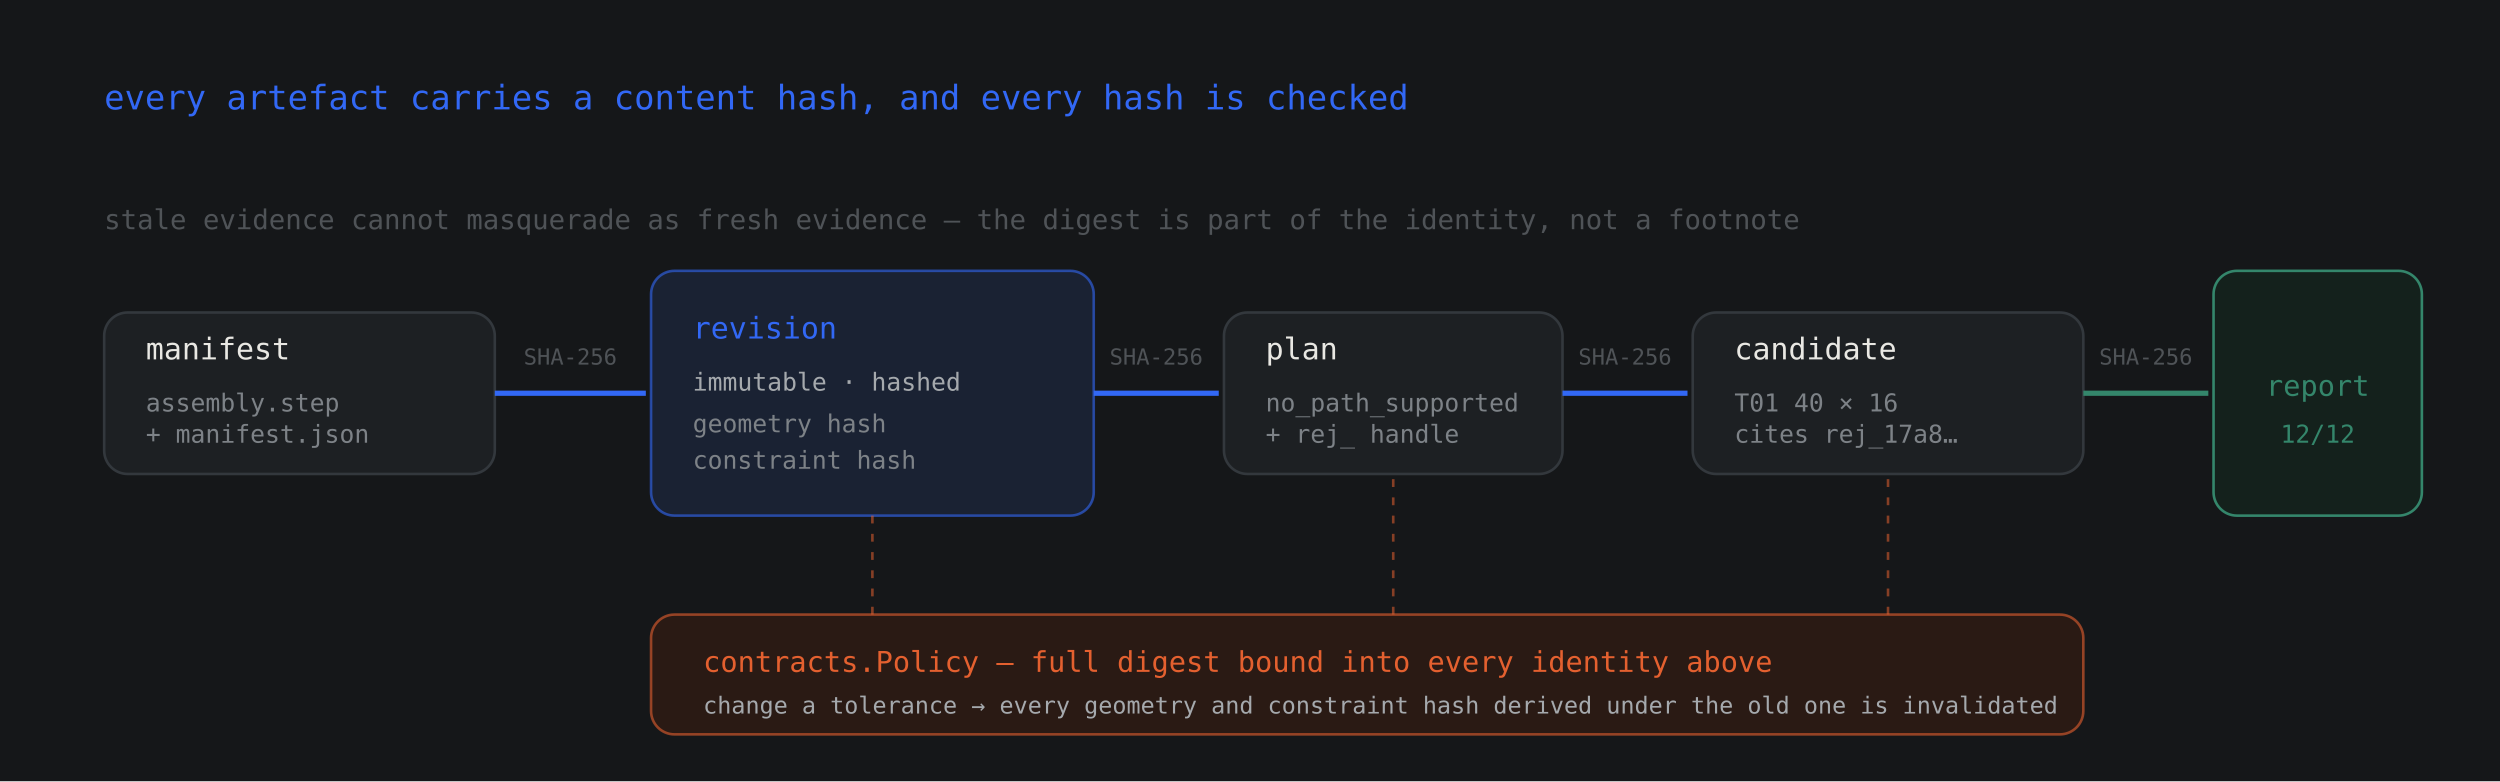
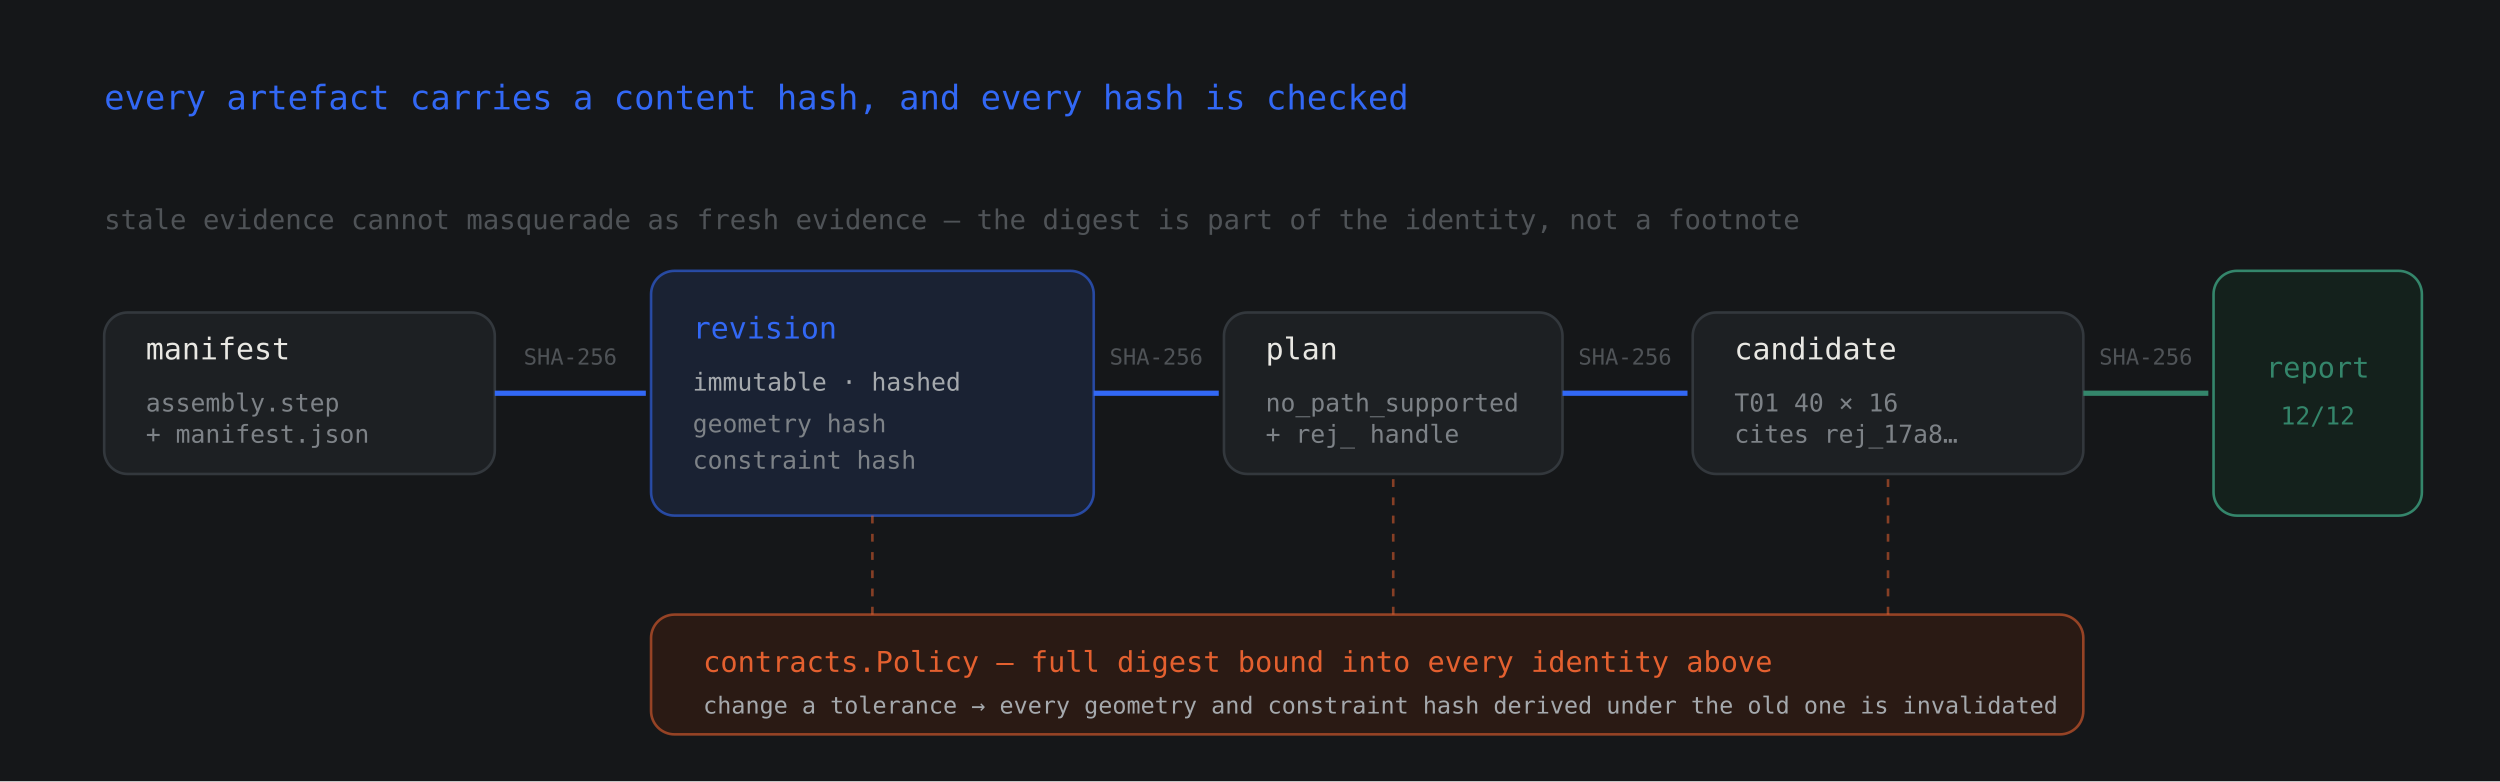
<svg xmlns="http://www.w3.org/2000/svg" viewBox="0 0 960 300" width="100%" role="img" aria-label="The evidence hash chain: manifest hashes into revision, which feeds plan and candidate, all bound to the policy digest">
  <defs>
    <style>
      .mono{font-family:'IBM Plex Mono',ui-monospace,Menlo,monospace}
      @keyframes link{0%{stroke-dashoffset:120}100%{stroke-dashoffset:0}}
      @keyframes glow{0%,100%{stroke-opacity:.4}50%{stroke-opacity:1}}
      @keyframes rise{0%{opacity:0;transform:translateY(8px)}100%{opacity:1;transform:translateY(0)}}
      @keyframes hashpulse{0%,100%{opacity:.5}50%{opacity:1}}
      .lk{stroke-dasharray:120;animation:link 2.6s ease-in-out infinite}
      .lk2{animation-delay:.4s}.lk3{animation-delay:.8s}.lk4{animation-delay:1.2s}
      .gl{animation:glow 2.6s ease-in-out infinite}
      .rn{animation:rise .5s ease-out both}
      .hp{animation:hashpulse 2.4s ease-in-out infinite}
    </style>
  </defs>
  <rect width="960" height="300" fill="#151719" />
  <text x="40" y="42" class="mono" font-size="13" fill="#3268f5">every artefact carries a content hash, and every hash is checked</text>
  <g class="rn" style="animation-delay:.05s">
    <rect x="40" y="120" width="150" height="62" rx="9" fill="#1d2023" stroke="#33383d" />
    <text x="56" y="138" class="mono" font-size="11.5" fill="#e9e8e3">manifest</text>
    <text x="56" y="158" class="mono" font-size="9.5" fill="#7d8287">assembly.step</text>
    <text x="56" y="170" class="mono" font-size="9.5" fill="#7d8287">+ manifest.json</text>
  </g>
  <g class="rn" style="animation-delay:.2s">
    <rect x="250" y="104" width="170" height="94" rx="9" fill="#1a2233" stroke="#3268f5" stroke-opacity=".6" />
    <text x="266" y="130" class="mono" font-size="11.5" fill="#3268f5">revision</text>
    <text x="266" y="150" class="mono" font-size="9.5" fill="#a5a9ad">immutable · hashed</text>
    <text x="266" y="166" class="mono" font-size="9.5" fill="#7d8287">geometry hash</text>
    <text x="266" y="180" class="mono" font-size="9.5" fill="#7d8287">constraint hash</text>
  </g>
  <g class="rn" style="animation-delay:.35s">
    <rect x="470" y="120" width="130" height="62" rx="9" fill="#1d2023" stroke="#33383d" />
    <text x="486" y="138" class="mono" font-size="11.5" fill="#e9e8e3">plan</text>
    <text x="486" y="158" class="mono" font-size="9.5" fill="#7d8287">no_path_supported</text>
    <text x="486" y="170" class="mono" font-size="9.5" fill="#7d8287">+ rej_ handle</text>
  </g>
  <g class="rn" style="animation-delay:.5s">
    <rect x="650" y="120" width="150" height="62" rx="9" fill="#1d2023" stroke="#33383d" />
    <text x="666" y="138" class="mono" font-size="11.5" fill="#e9e8e3">candidate</text>
    <text x="666" y="158" class="mono" font-size="9.5" fill="#7d8287">T01 40 × 16</text>
    <text x="666" y="170" class="mono" font-size="9.5" fill="#7d8287">cites rej_17a8…</text>
  </g>
  <g class="rn" style="animation-delay:.65s">
    <rect x="850" y="104" width="80" height="94" rx="9" fill="#14211c" stroke="#34866b" />
-     <text x="890" y="152" class="mono" font-size="11" fill="#34866b" text-anchor="middle">report</text>
-     <text x="890" y="170" class="mono" font-size="9.5" fill="#34866b" text-anchor="middle">12/12</text>
+     <text x="890" y="145" class="mono" font-size="11" fill="#34866b" text-anchor="middle">report</text>
+     <text x="890" y="163" class="mono" font-size="9.5" fill="#34866b" text-anchor="middle">12/12</text>
  </g>
  <path class="lk gl" d="M190 151 H248" stroke="#3268f5" stroke-width="2" fill="none" />
  <path class="lk lk2 gl" d="M420 151 H468" stroke="#3268f5" stroke-width="2" fill="none" />
  <path class="lk lk3 gl" d="M600 151 H648" stroke="#3268f5" stroke-width="2" fill="none" />
  <path class="lk lk4 gl" d="M800 151 H848" stroke="#34866b" stroke-width="2" fill="none" />
  <g class="hp">
    <text x="219" y="140" class="mono" font-size="8.5" fill="#4f5357" text-anchor="middle">SHA-256</text>
    <text x="444" y="140" class="mono" font-size="8.5" fill="#4f5357" text-anchor="middle">SHA-256</text>
    <text x="624" y="140" class="mono" font-size="8.5" fill="#4f5357" text-anchor="middle">SHA-256</text>
    <text x="824" y="140" class="mono" font-size="8.5" fill="#4f5357" text-anchor="middle">SHA-256</text>
  </g>
  <rect x="250" y="236" width="550" height="46" rx="9" fill="#2a1a14" stroke="#e4602f" stroke-opacity=".6" />
  <text x="270" y="258" class="mono" font-size="11" fill="#e4602f">contracts.Policy — full digest bound into every identity above</text>
  <text x="270" y="274" class="mono" font-size="9" fill="#a5a9ad">change a tolerance → every geometry and constraint hash derived under the old one is invalidated</text>
  <path d="M335 236 V198 M535 236 V182 M725 236 V182" stroke="#e4602f" stroke-width="1" stroke-dasharray="3 4" fill="none" opacity=".55" />
  <text x="40" y="88" class="mono" font-size="10.5" fill="#4f5357">stale evidence cannot masquerade as fresh evidence — the digest is part of the identity, not a footnote</text>
</svg>
